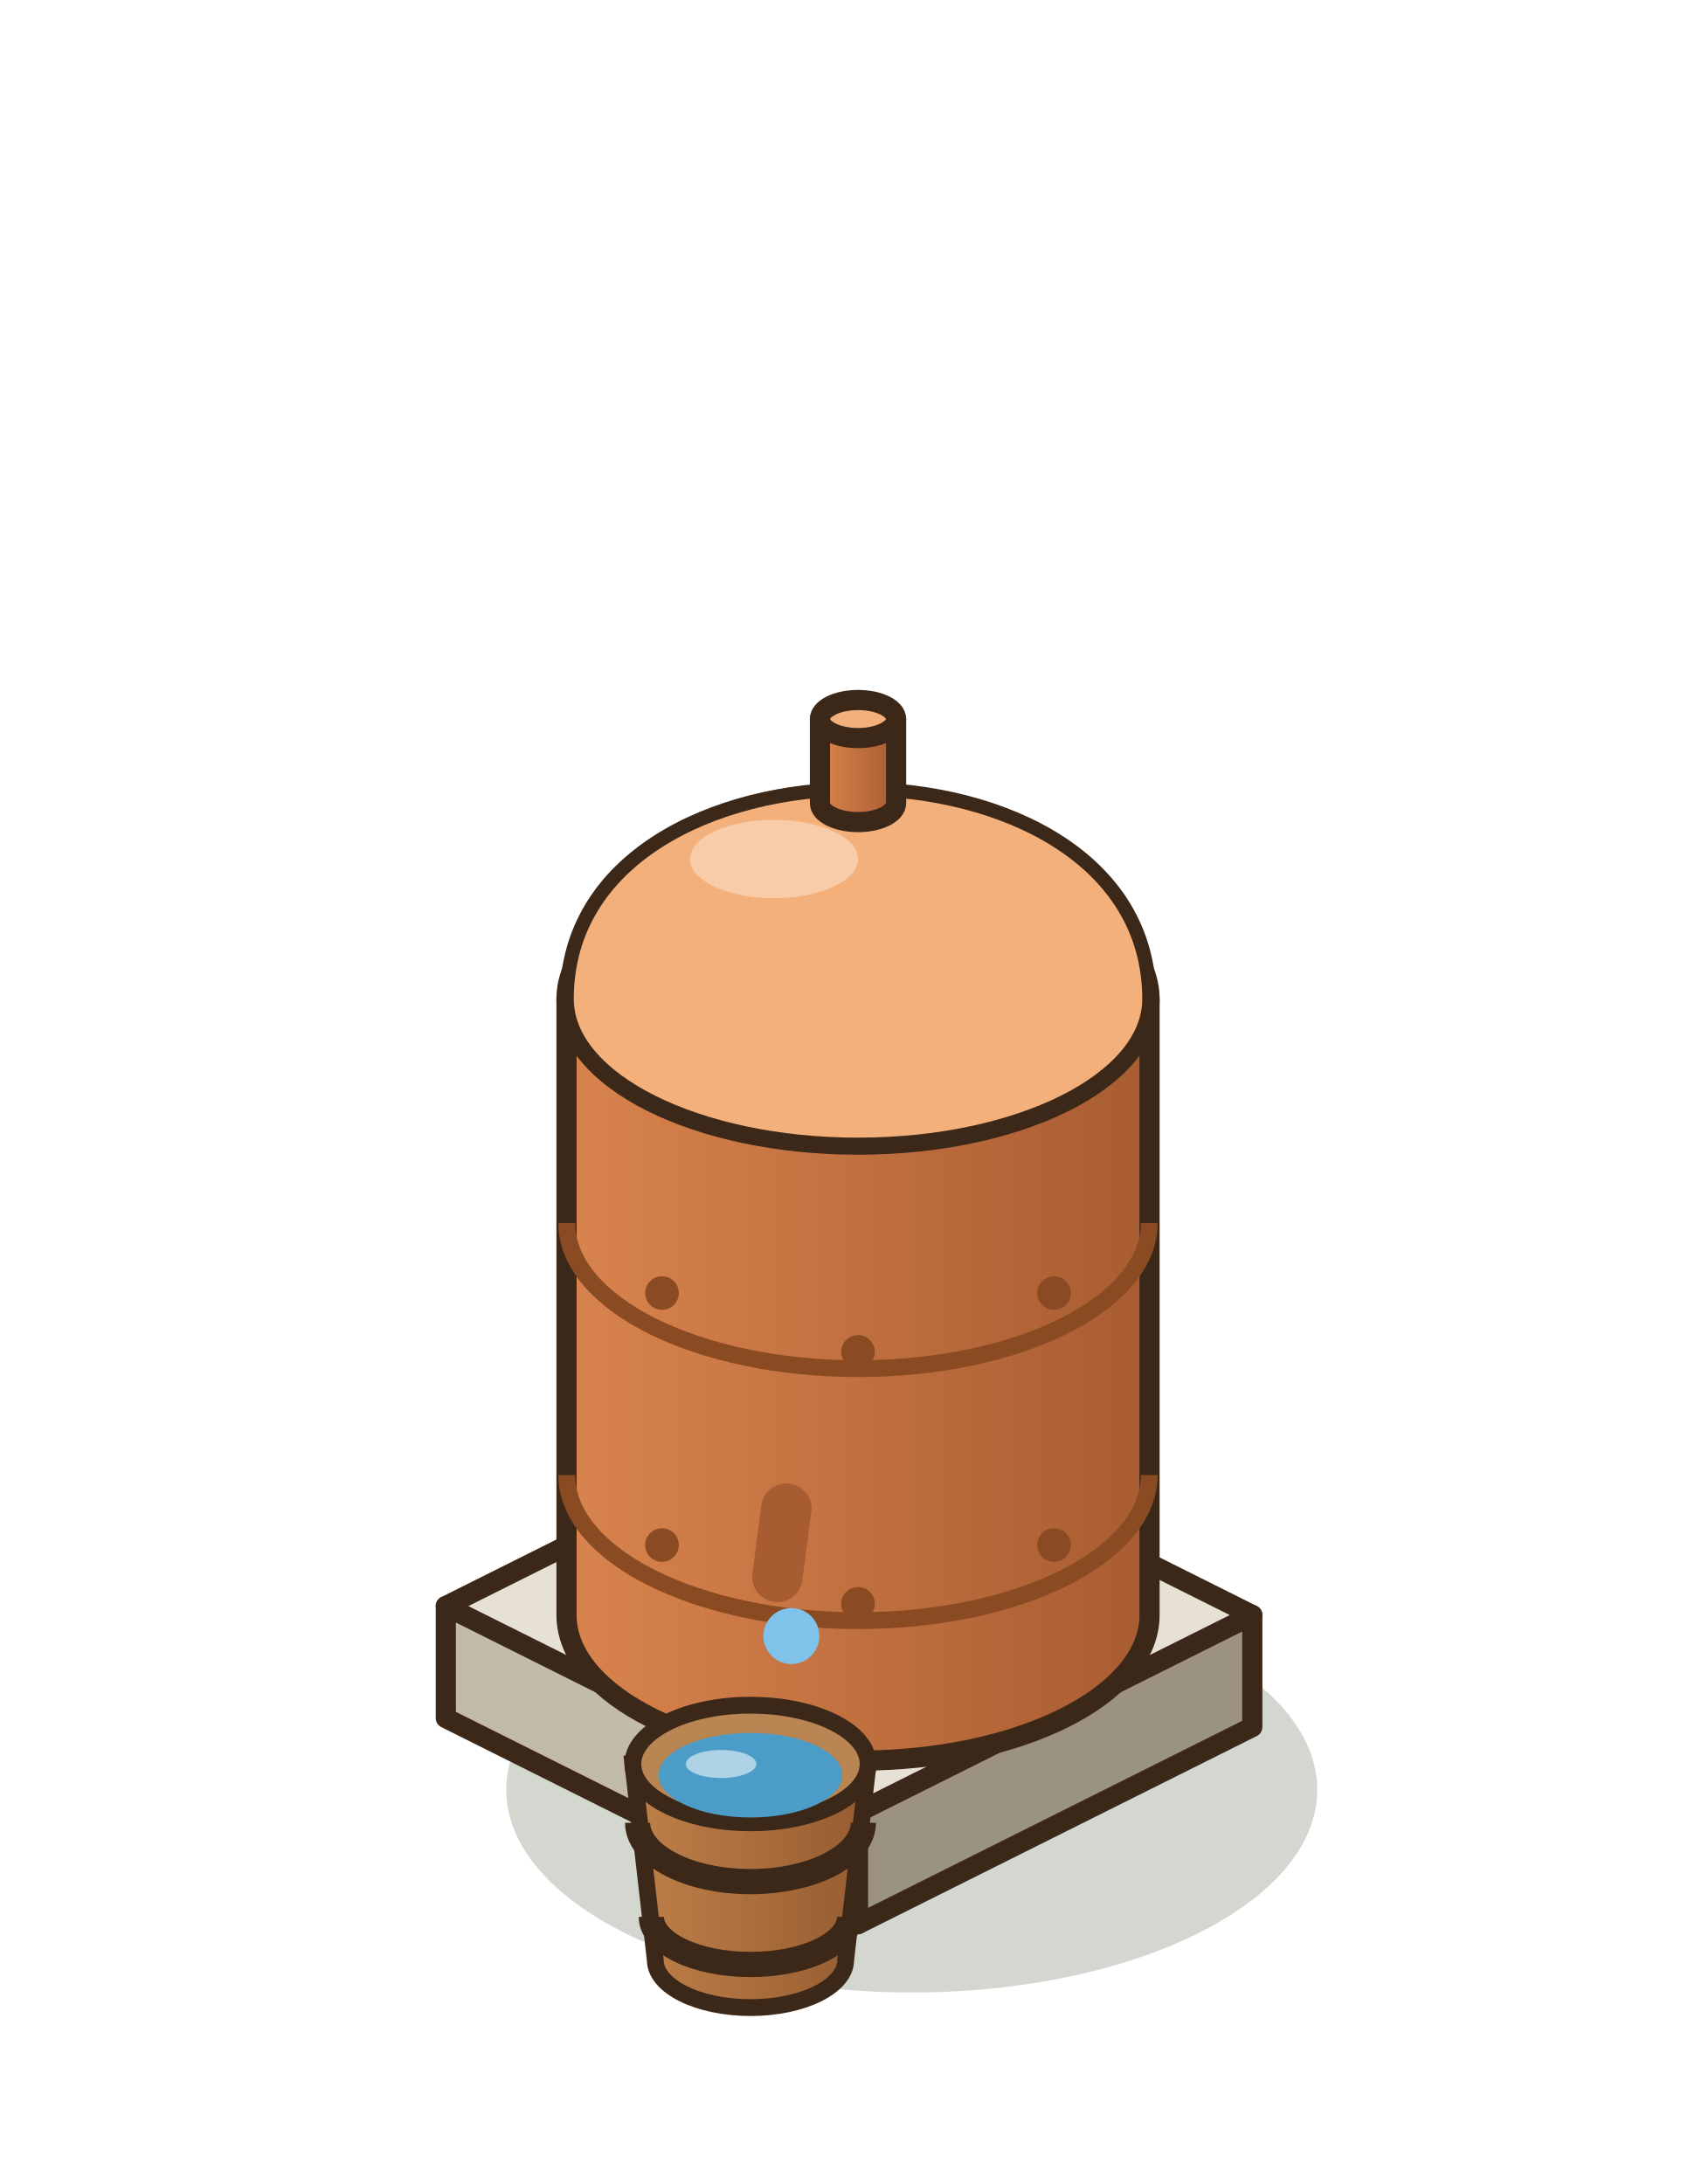
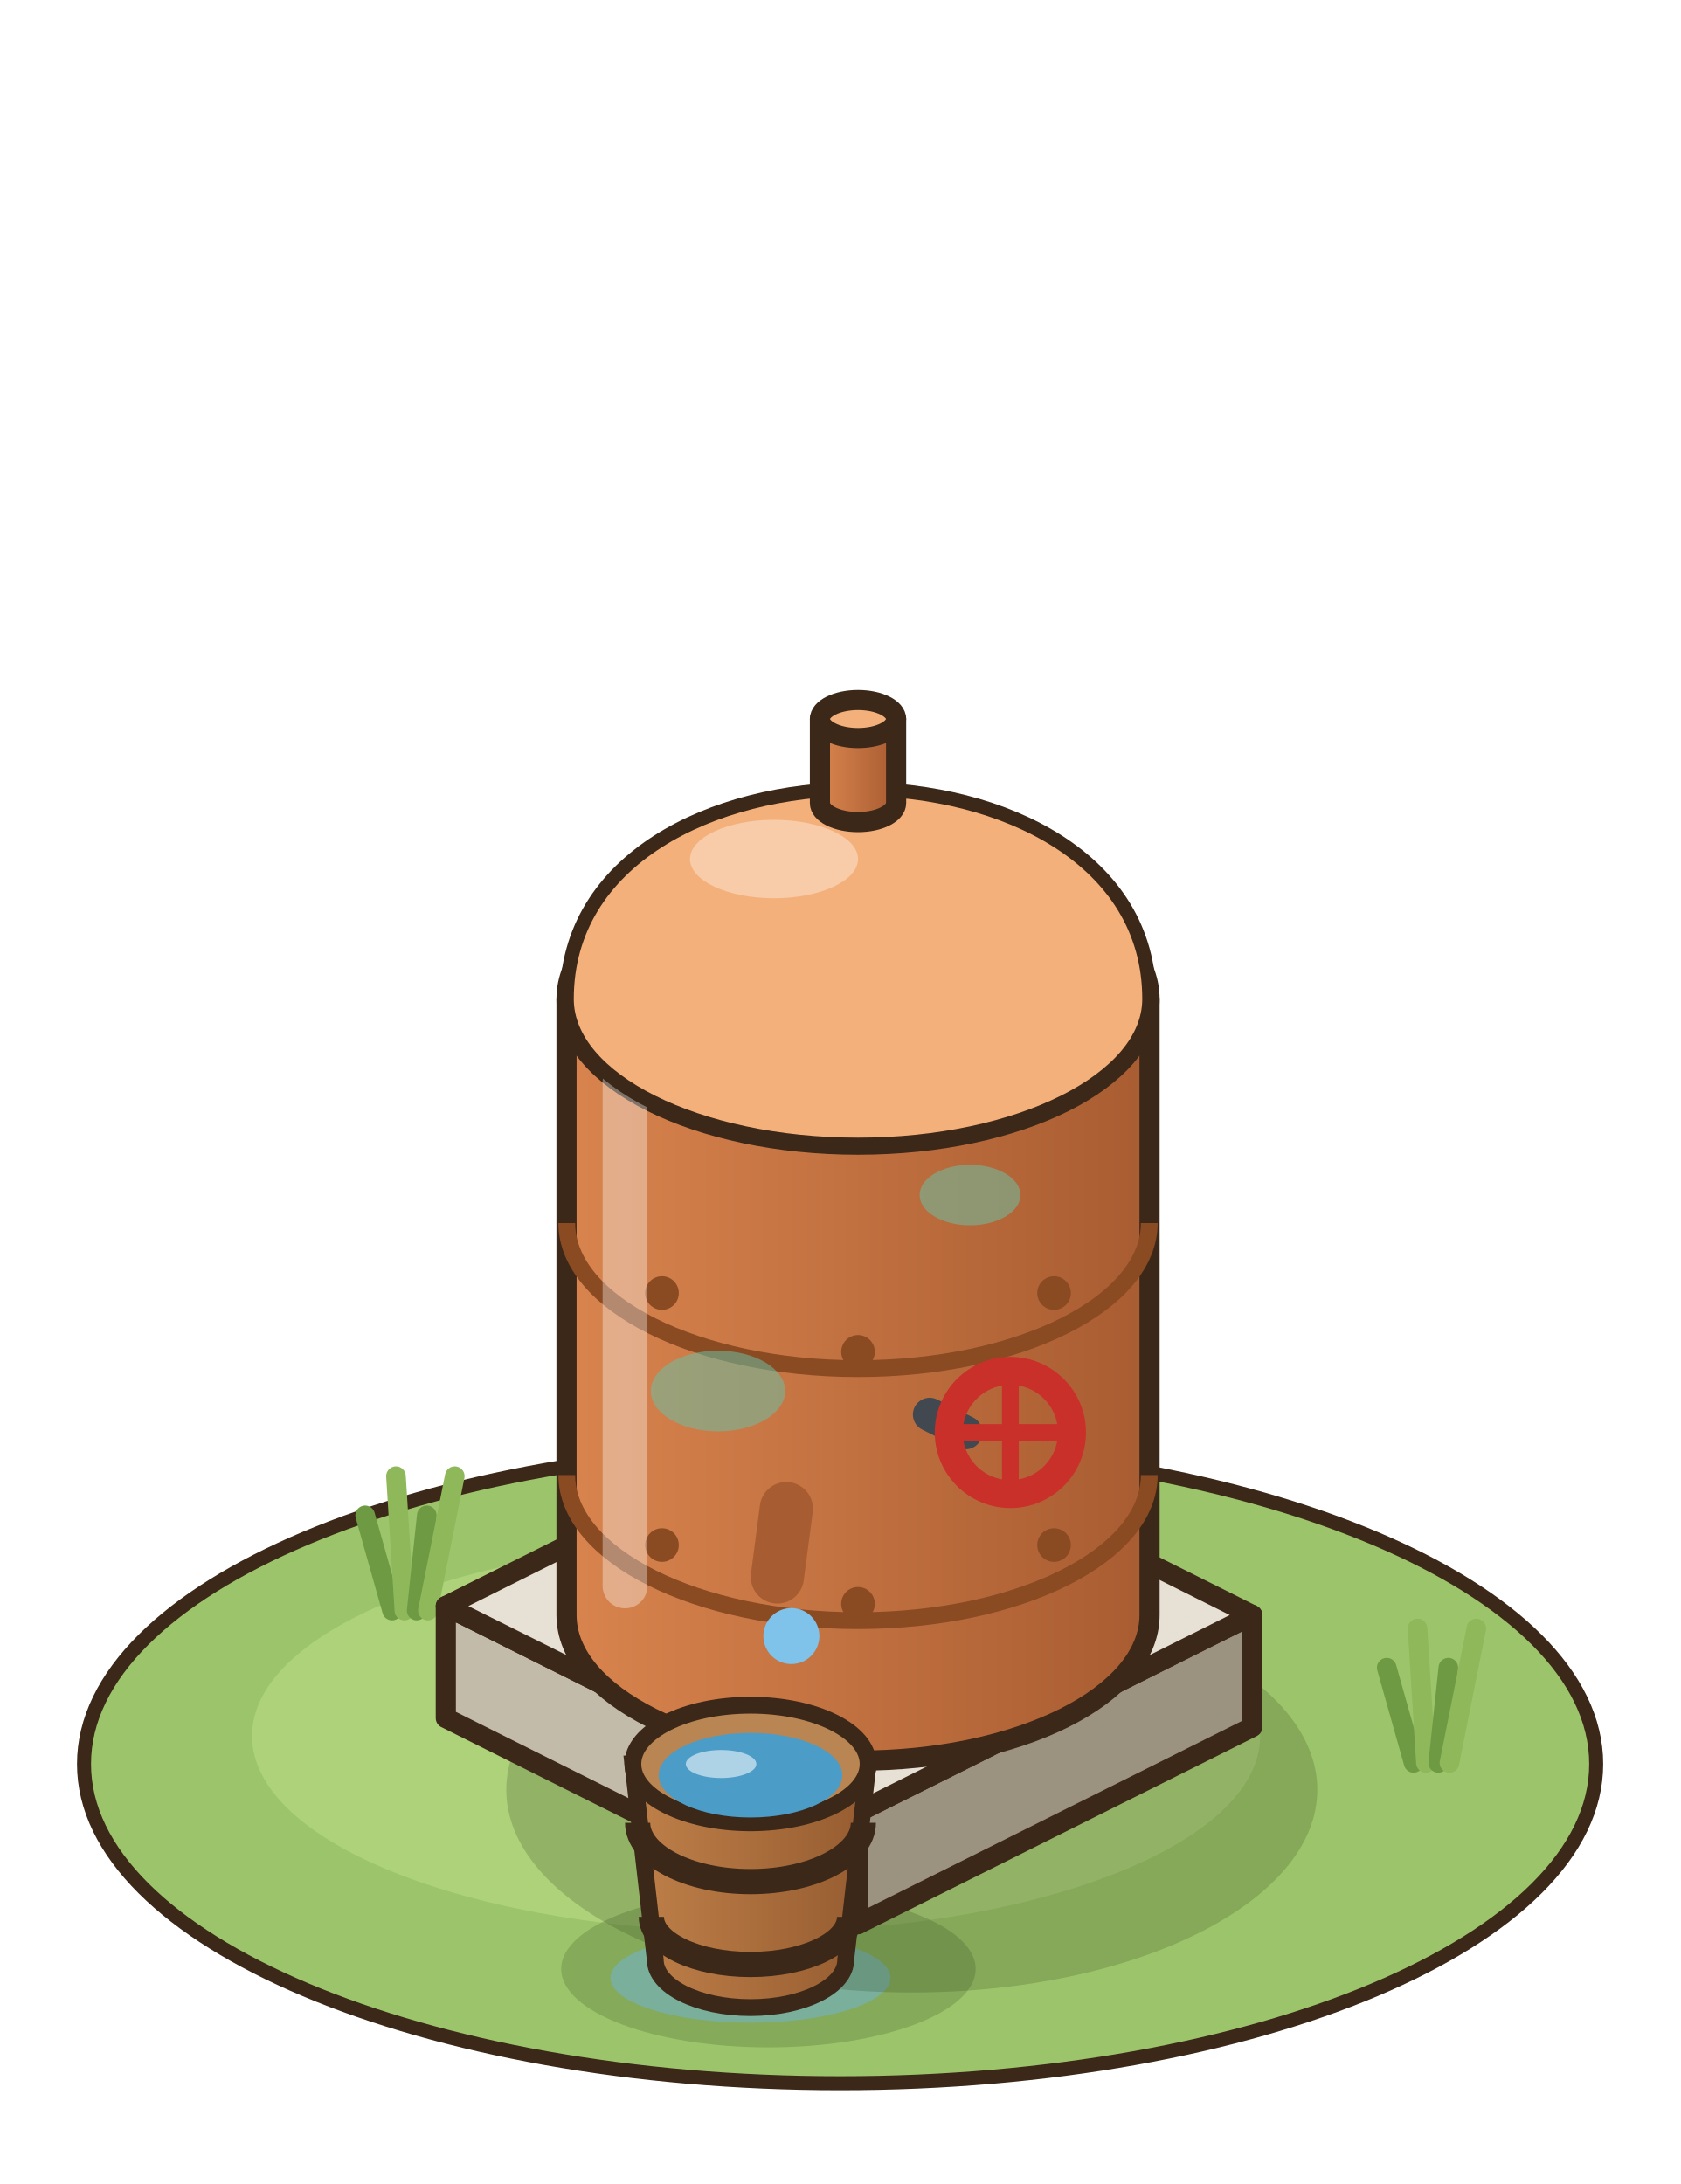
<svg xmlns="http://www.w3.org/2000/svg" width="75" height="97.5" viewBox="-37.5 -77.5 75 97.5">
  <g transform="scale(1.25)">
+     <ellipse cx="0" cy="1" rx="27" ry="11.4" fill="#9CC46A" stroke="#3C2819" stroke-width="0.5" />
+     <ellipse cx="-3" cy="0" rx="18" ry="7" fill="#ADD27A" />
+     <ellipse cx="-2.56" cy="8.32" rx="7.4" ry="2.8" fill="rgba(90,120,60,.35)" />
+     <ellipse cx="-3.2" cy="8.64" rx="5" ry="1.6" fill="rgba(110,180,220,.5)" />
+     <line x1="-16" y1="-4.48" x2="-16.96" y2="-7.88" stroke="#6F9A44" stroke-width="0.7" stroke-linecap="round" />
+     <line x1="-15.56" y1="-4.48" x2="-15.86" y2="-9.28" stroke="#8FB85A" stroke-width="0.7" stroke-linecap="round" />
+     <line x1="-15.12" y1="-4.48" x2="-14.76" y2="-7.88" stroke="#6F9A44" stroke-width="0.7" stroke-linecap="round" />
+     <line x1="-14.72" y1="-4.48" x2="-13.76" y2="-9.28" stroke="#8FB85A" stroke-width="0.7" stroke-linecap="round" />
+     <line x1="20.48" y1="0.96" x2="19.52" y2="-2.44" stroke="#6F9A44" stroke-width="0.7" stroke-linecap="round" />
+     <line x1="20.92" y1="0.96" x2="20.62" y2="-3.84" stroke="#8FB85A" stroke-width="0.7" stroke-linecap="round" />
+     <line x1="21.36" y1="0.96" x2="21.72" y2="-2.44" stroke="#6F9A44" stroke-width="0.7" stroke-linecap="round" />
+     <line x1="21.76" y1="0.96" x2="22.72" y2="-3.84" stroke="#8FB85A" stroke-width="0.7" stroke-linecap="round" />
    <ellipse cx="2.56" cy="1.92" rx="14.48" ry="7.24" fill="rgba(40,55,20,0.2)" />
    <polygon points="-14.08,-0.64 0.64,6.72 0.64,2.72 -14.08,-4.64" fill="#C3BBA9" stroke="#3C2819" stroke-width="0.72" stroke-linejoin="round" />
    <polygon points="14.72,-0.32 0.64,6.72 0.64,2.72 14.72,-4.32" fill="#9B927F" stroke="#3C2819" stroke-width="0.72" stroke-linejoin="round" />
    <polygon points="0,-11.68 14.72,-4.32 0.64,2.72 -14.08,-4.64" fill="#E6E1D4" stroke="#3C2819" stroke-width="0.72" stroke-linejoin="round" />
    <defs>
      <linearGradient id="citerne-2-cuivre" x1="0" x2="1">
        <stop offset="0" stop-color="#D9844E" />
        <stop offset="1" stop-color="#A85C31" />
      </linearGradient>
    </defs>
    <path d="M-9.77,-26.32 L-9.77,-4.32 A10.41,5.2 0 0 0 11.05,-4.32 L11.05,-26.32 Z" fill="url(#citerne-2-cuivre)" stroke="#3C2819" stroke-width="0.72" stroke-linejoin="round" />
    <ellipse cx="0.64" cy="-26.32" rx="10.41" ry="5.2" fill="#F4B07A" stroke="#3C2819" stroke-width="0.72" stroke-linejoin="round" />
    <path d="M-9.76,-9.32 A10.4,5.2 0 0 0 11.04,-9.32" stroke="#8A4A22" stroke-width="0.6" fill="none" />
    <circle cx="-6.36" cy="-6.82" r="0.6" fill="#8A4A22" />
    <circle cx="0.64" cy="-4.72" r="0.6" fill="#8A4A22" />
    <circle cx="7.64" cy="-6.82" r="0.6" fill="#8A4A22" />
    <path d="M-9.76,-18.32 A10.4,5.2 0 0 0 11.04,-18.32" stroke="#8A4A22" stroke-width="0.6" fill="none" />
    <circle cx="-6.36" cy="-15.82" r="0.6" fill="#8A4A22" />
    <circle cx="0.64" cy="-13.72" r="0.6" fill="#8A4A22" />
    <circle cx="7.64" cy="-15.82" r="0.6" fill="#8A4A22" />
+     <ellipse cx="-4.36" cy="-12.32" rx="2.4" ry="1.44" fill="rgba(110,190,160,.55)" />
+     <ellipse cx="4.64" cy="-19.32" rx="1.8" ry="1.08" fill="rgba(110,190,160,.55)" />
+     <ellipse cx="-0.36" cy="-24.32" rx="1.4" ry="0.84" fill="rgba(110,190,160,.55)" />
+     <line x1="-7.68" y1="-5.36" x2="-7.68" y2="-23.36" stroke="rgba(255,255,255,.35)" stroke-width="1.6" stroke-linecap="round" />
    <path d="M-9.76,-26.32 C-9.76,-36.32 11.04,-36.32 11.04,-26.32 A10.4,5.2 0 0 1 -9.76,-26.32 Z" fill="#F4B07A" stroke="#3C2819" stroke-width="0.5" />
    <ellipse cx="-2.36" cy="-31.32" rx="3" ry="1.4" fill="rgba(255,255,255,.35)" />
    <defs>
      <linearGradient id="citerne-2-bouchon" x1="0" x2="1">
        <stop offset="0" stop-color="#D9844E" />
        <stop offset="1" stop-color="#A85C31" />
      </linearGradient>
    </defs>
    <path d="M-0.72,-36.32 L-0.72,-33.32 A1.36,0.68 0 0 0 2,-33.32 L2,-36.32 Z" fill="url(#citerne-2-bouchon)" stroke="#3C2819" stroke-width="0.72" stroke-linejoin="round" />
    <ellipse cx="0.64" cy="-36.32" rx="1.36" ry="0.68" fill="#F4B07A" stroke="#3C2819" stroke-width="0.72" stroke-linejoin="round" />
-     <line x1="-1.92" y1="-8.12" x2="-2.24" y2="-5.68" stroke="#A85C31" stroke-width="1.8" stroke-linecap="round" />
+     <line x1="-1.92" y1="-8.12" x2="-2.24" y2="-5.68" stroke="#A85C31" stroke-width="1.9" stroke-linecap="round" />
+     <line x1="3.2" y1="-11.48" x2="4.48" y2="-10.84" stroke="#41484F" stroke-width="1.2" stroke-linecap="round" />
+     <circle cx="6.08" cy="-10.84" r="2.2" fill="none" stroke="#C9302A" stroke-width="1" />
+     <line x1="3.88" y1="-10.84" x2="8.28" y2="-10.84" stroke="#C9302A" stroke-width="0.6" stroke-linecap="round" />
+     <line x1="6.08" y1="-13.04" x2="6.08" y2="-8.64" stroke="#C9302A" stroke-width="0.6" stroke-linecap="round" />
    <defs>
      <linearGradient id="citerne-2-seau" x1="0" x2="1">
        <stop offset="0" stop-color="#BF8049" />
        <stop offset="1" stop-color="#965C30" />
      </linearGradient>
    </defs>
    <path d="M-7.4,1 L-6.6,8 A3.4,1.7 0 0 0 0.2,8 L1,1 Z" fill="url(#citerne-2-seau)" stroke="#3C2819" stroke-width="0.6" />
    <path d="M-7.23,3.1 A4.03,2.1 0 0 0 0.83,3.1" fill="none" stroke="#3C2819" stroke-width="0.9" />
    <path d="M-6.74,6.46 A3.54,1.7 0 0 0 0.34,6.46" fill="none" stroke="#3C2819" stroke-width="0.9" />
    <ellipse cx="-3.2" cy="1" rx="4.2" ry="2.1" fill="#B98552" stroke="#3C2819" stroke-width="0.6" />
    <ellipse cx="-3.2" cy="1.4" rx="3.28" ry="1.51" fill="#4C9CC8" />
    <ellipse cx="-4.25" cy="1" rx="1.26" ry="0.5" fill="rgba(255,255,255,.55)" />
    <circle cx="-1.74" cy="-3.57" r="1" fill="#7FC2EA" />
  </g>
</svg>
